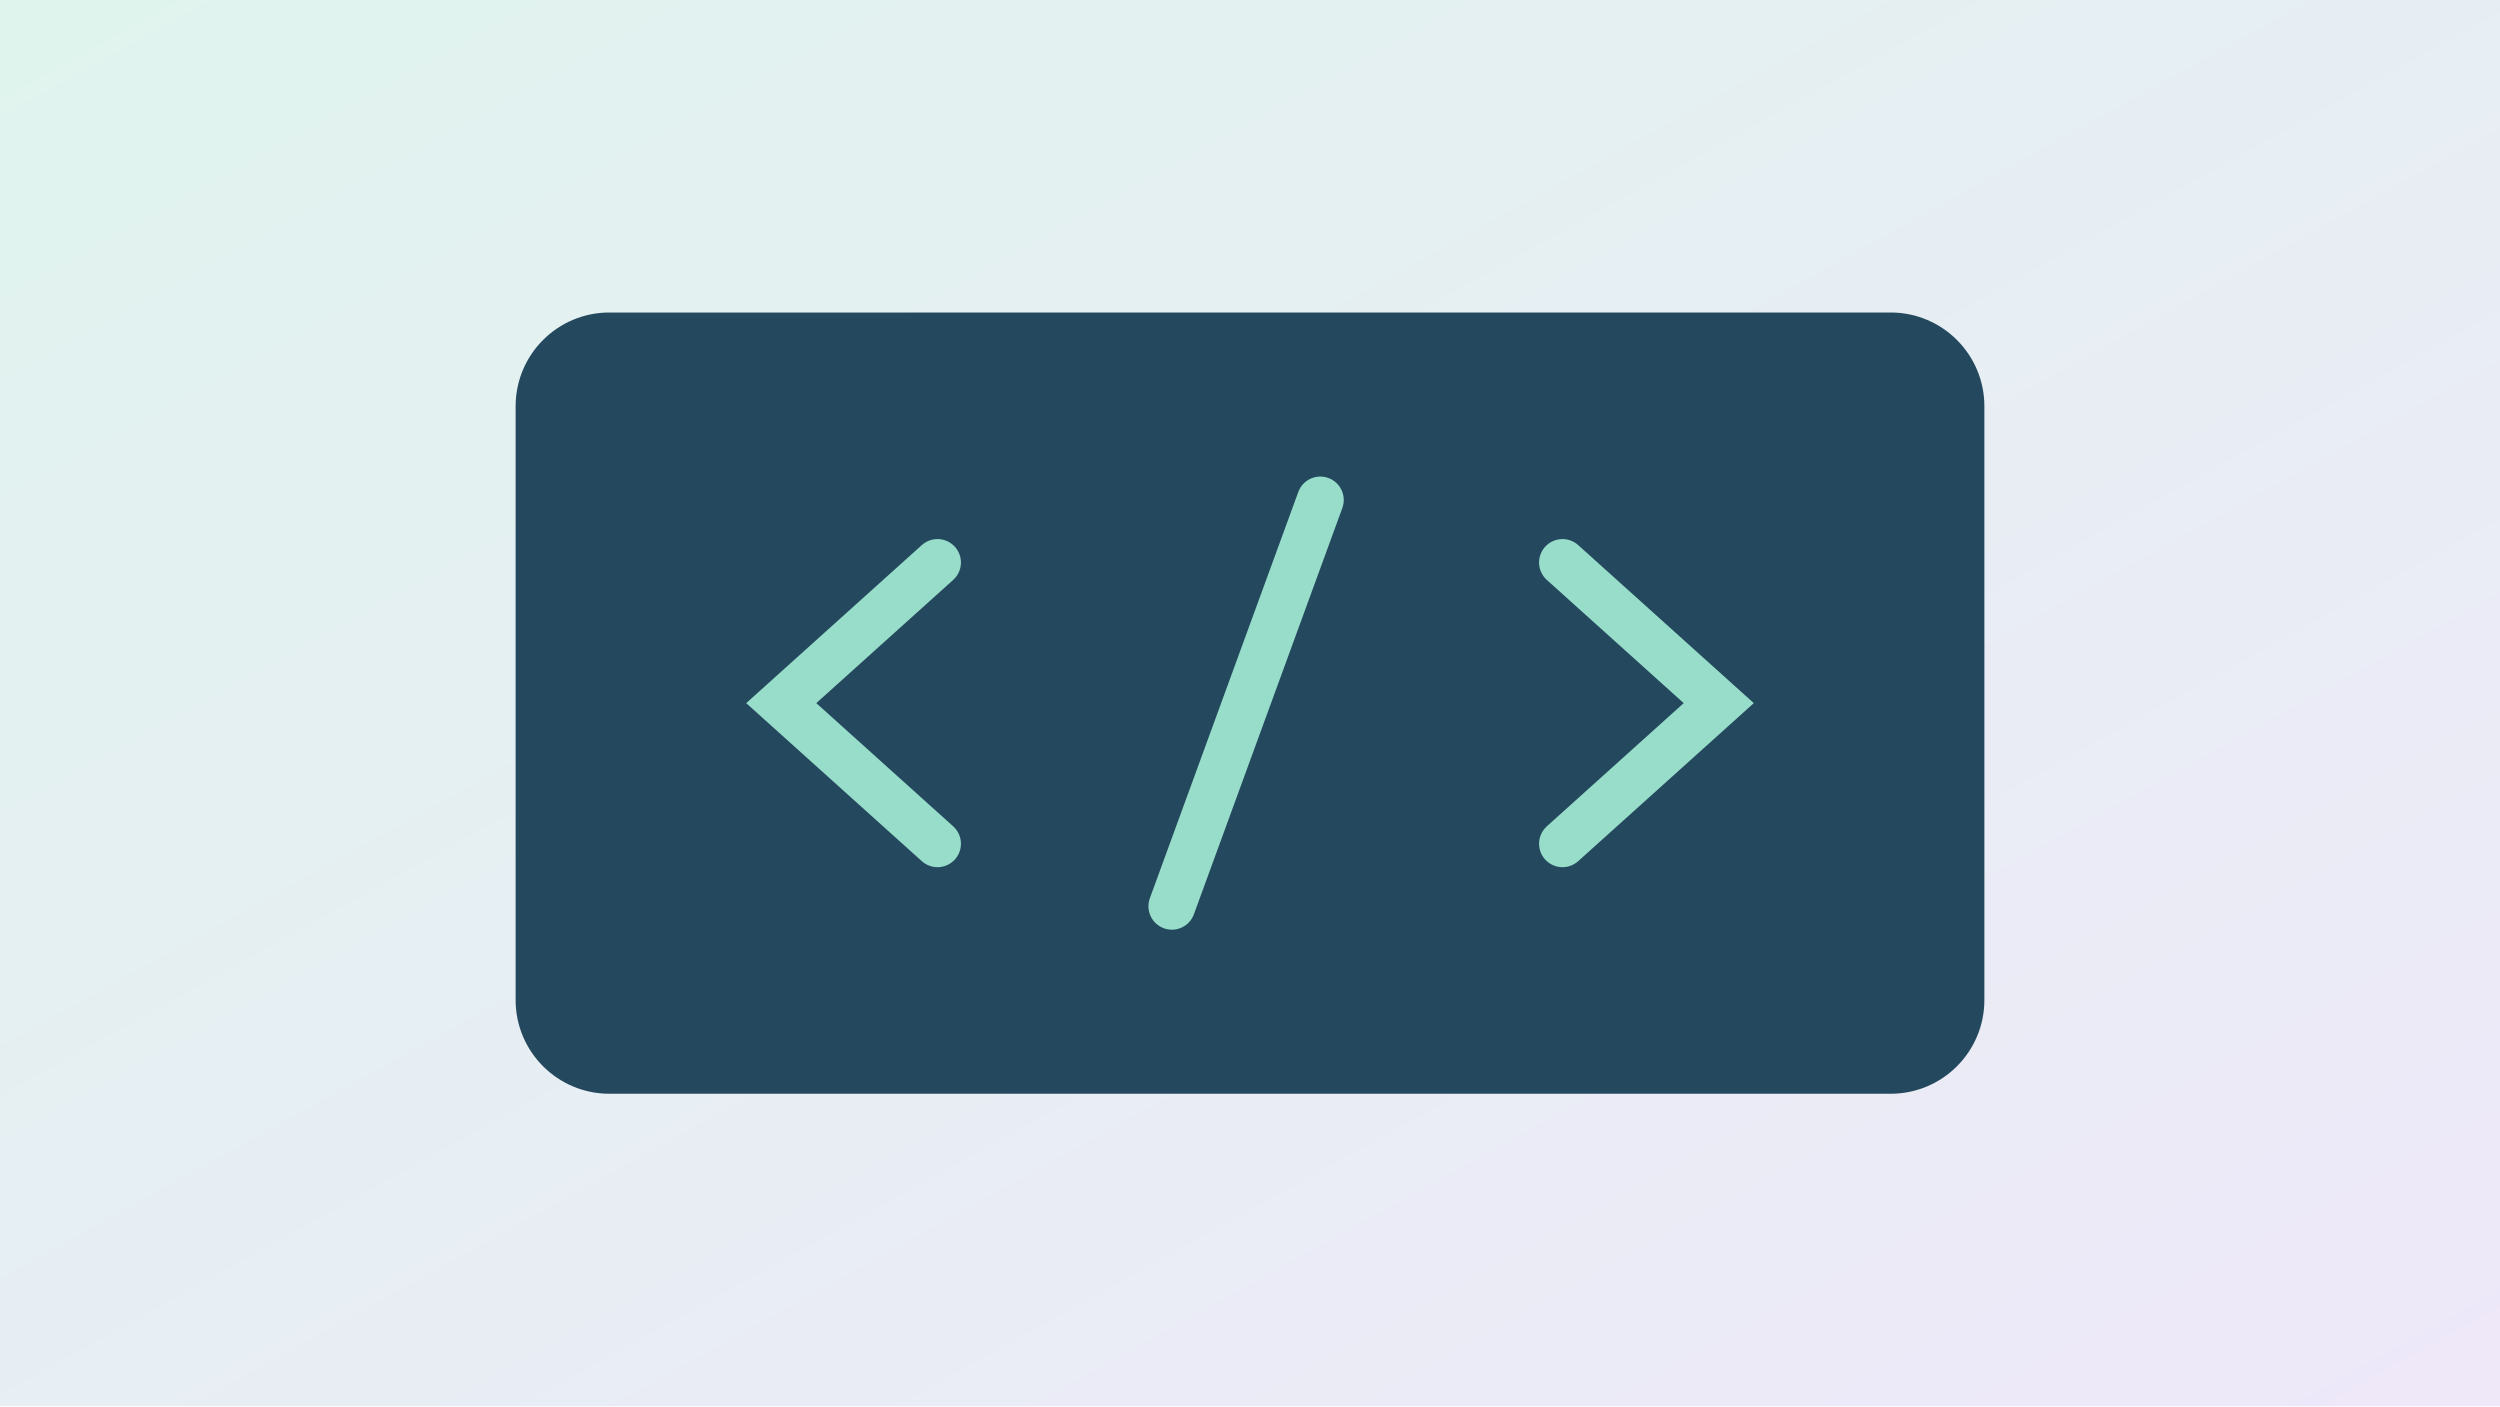
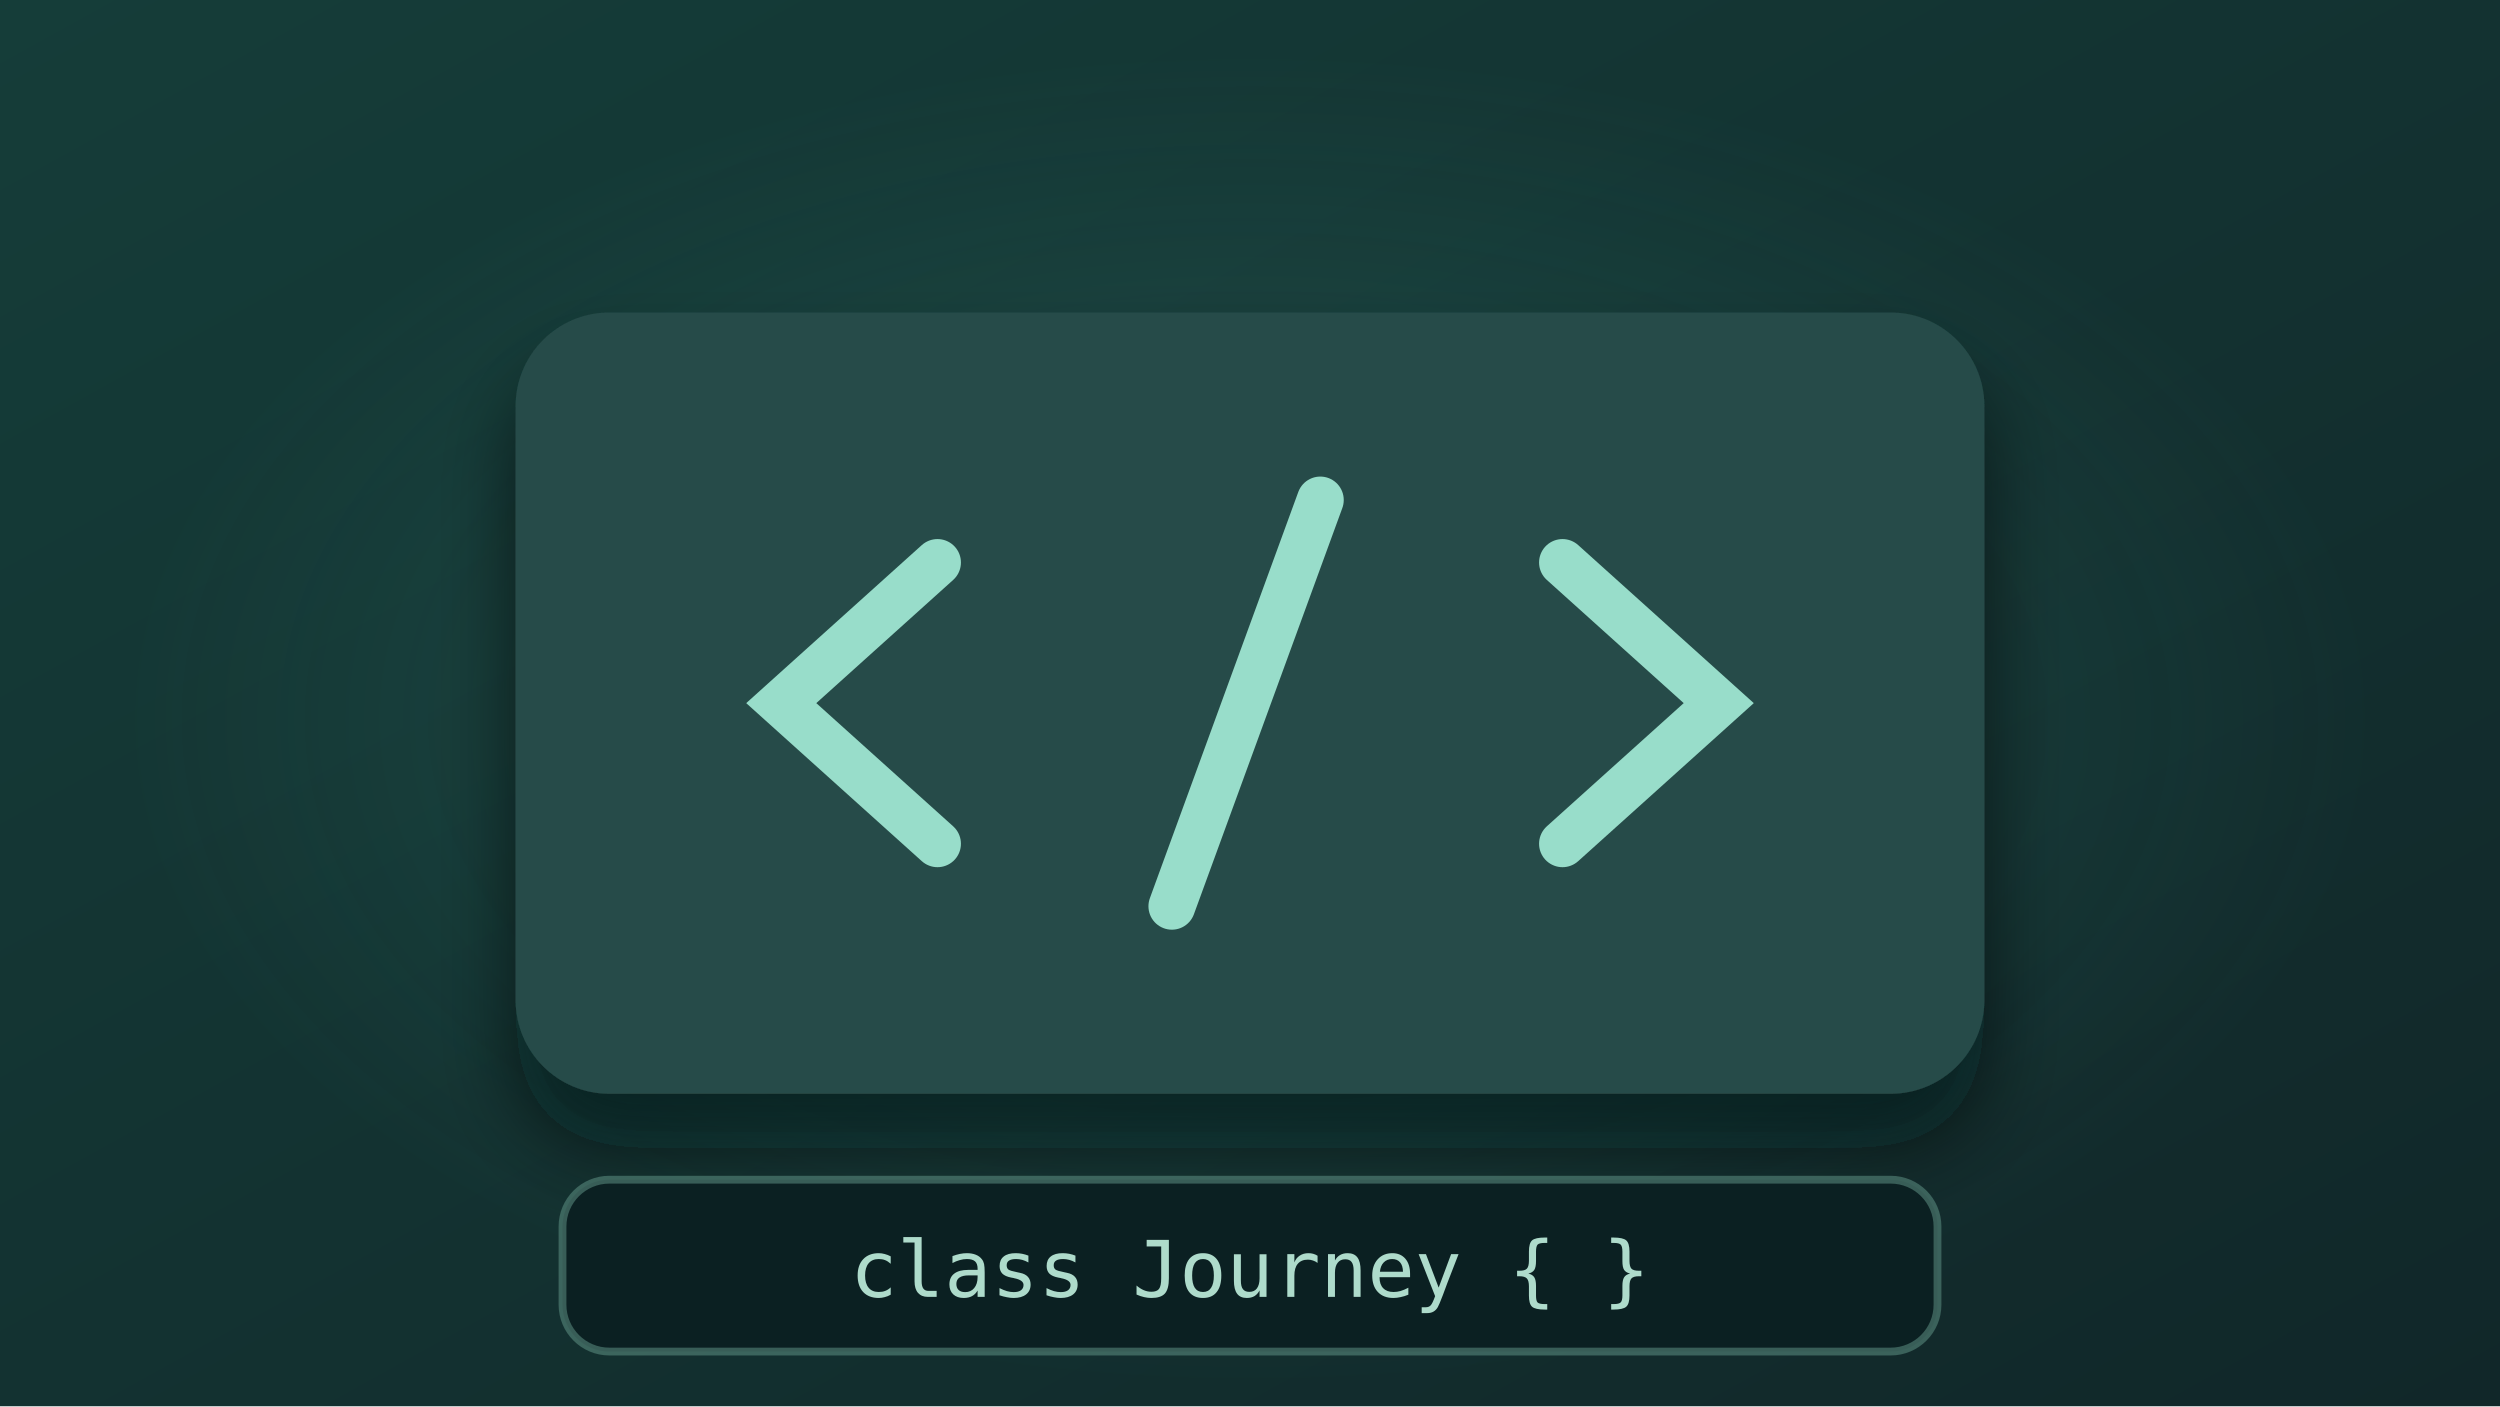
<svg xmlns="http://www.w3.org/2000/svg" viewBox="0 0 320 180" width="320" height="180">
  <defs>
    <linearGradient id="bg" x2="1" y2="1">
-       <stop stop-color="#e0f4ee" />
-       <stop offset="1" stop-color="#eee8f9" />
+       <stop stop-color="#153d39" />
+       <stop offset="1" stop-color="#112729" />
    </linearGradient>
+     <filter id="depth" x="-35%" y="-35%" width="170%" height="180%">
+       <feDropShadow dx="0" dy="7" stdDeviation="5" flood-color="#020b0d" flood-opacity=".6" />
+     </filter>
+     <radialGradient id="halo">
+       <stop stop-color="#5aceb5" stop-opacity=".18" />
+       <stop offset="1" stop-color="#5aceb5" stop-opacity="0" />
+     </radialGradient>
  </defs>
  <rect width="320" height="180" fill="url(#bg)" />
-   <rect x="66" y="40" width="188" height="100" rx="12" fill="#24485d" />
-   <path d="m120 72-20 18 20 18m80-36 20 18-20 18m-31-44-19 52" fill="none" stroke="#98ddca" stroke-width="6" stroke-linecap="round" />
+   <ellipse cx="160" cy="92" rx="145" ry="85" fill="url(#halo)" />
+   <g filter="url(#depth)">
+     <rect x="66" y="40" width="188" height="100" rx="12" fill="#264b48" />
+     <path d="m120 72-20 18 20 18m80-36 20 18-20 18m-31-44-19 52" fill="none" stroke="#98ddca" stroke-width="6" stroke-linecap="round" />
+   </g>
+   <rect x="72" y="151" width="176" height="22" rx="6" fill="#0b2022" stroke="#5e9083" stroke-opacity=".55" />
+   <text x="160" y="166" text-anchor="middle" font-family="Consolas,monospace" font-size="10" fill="#aedbcb">class Journey { }</text>
</svg>
